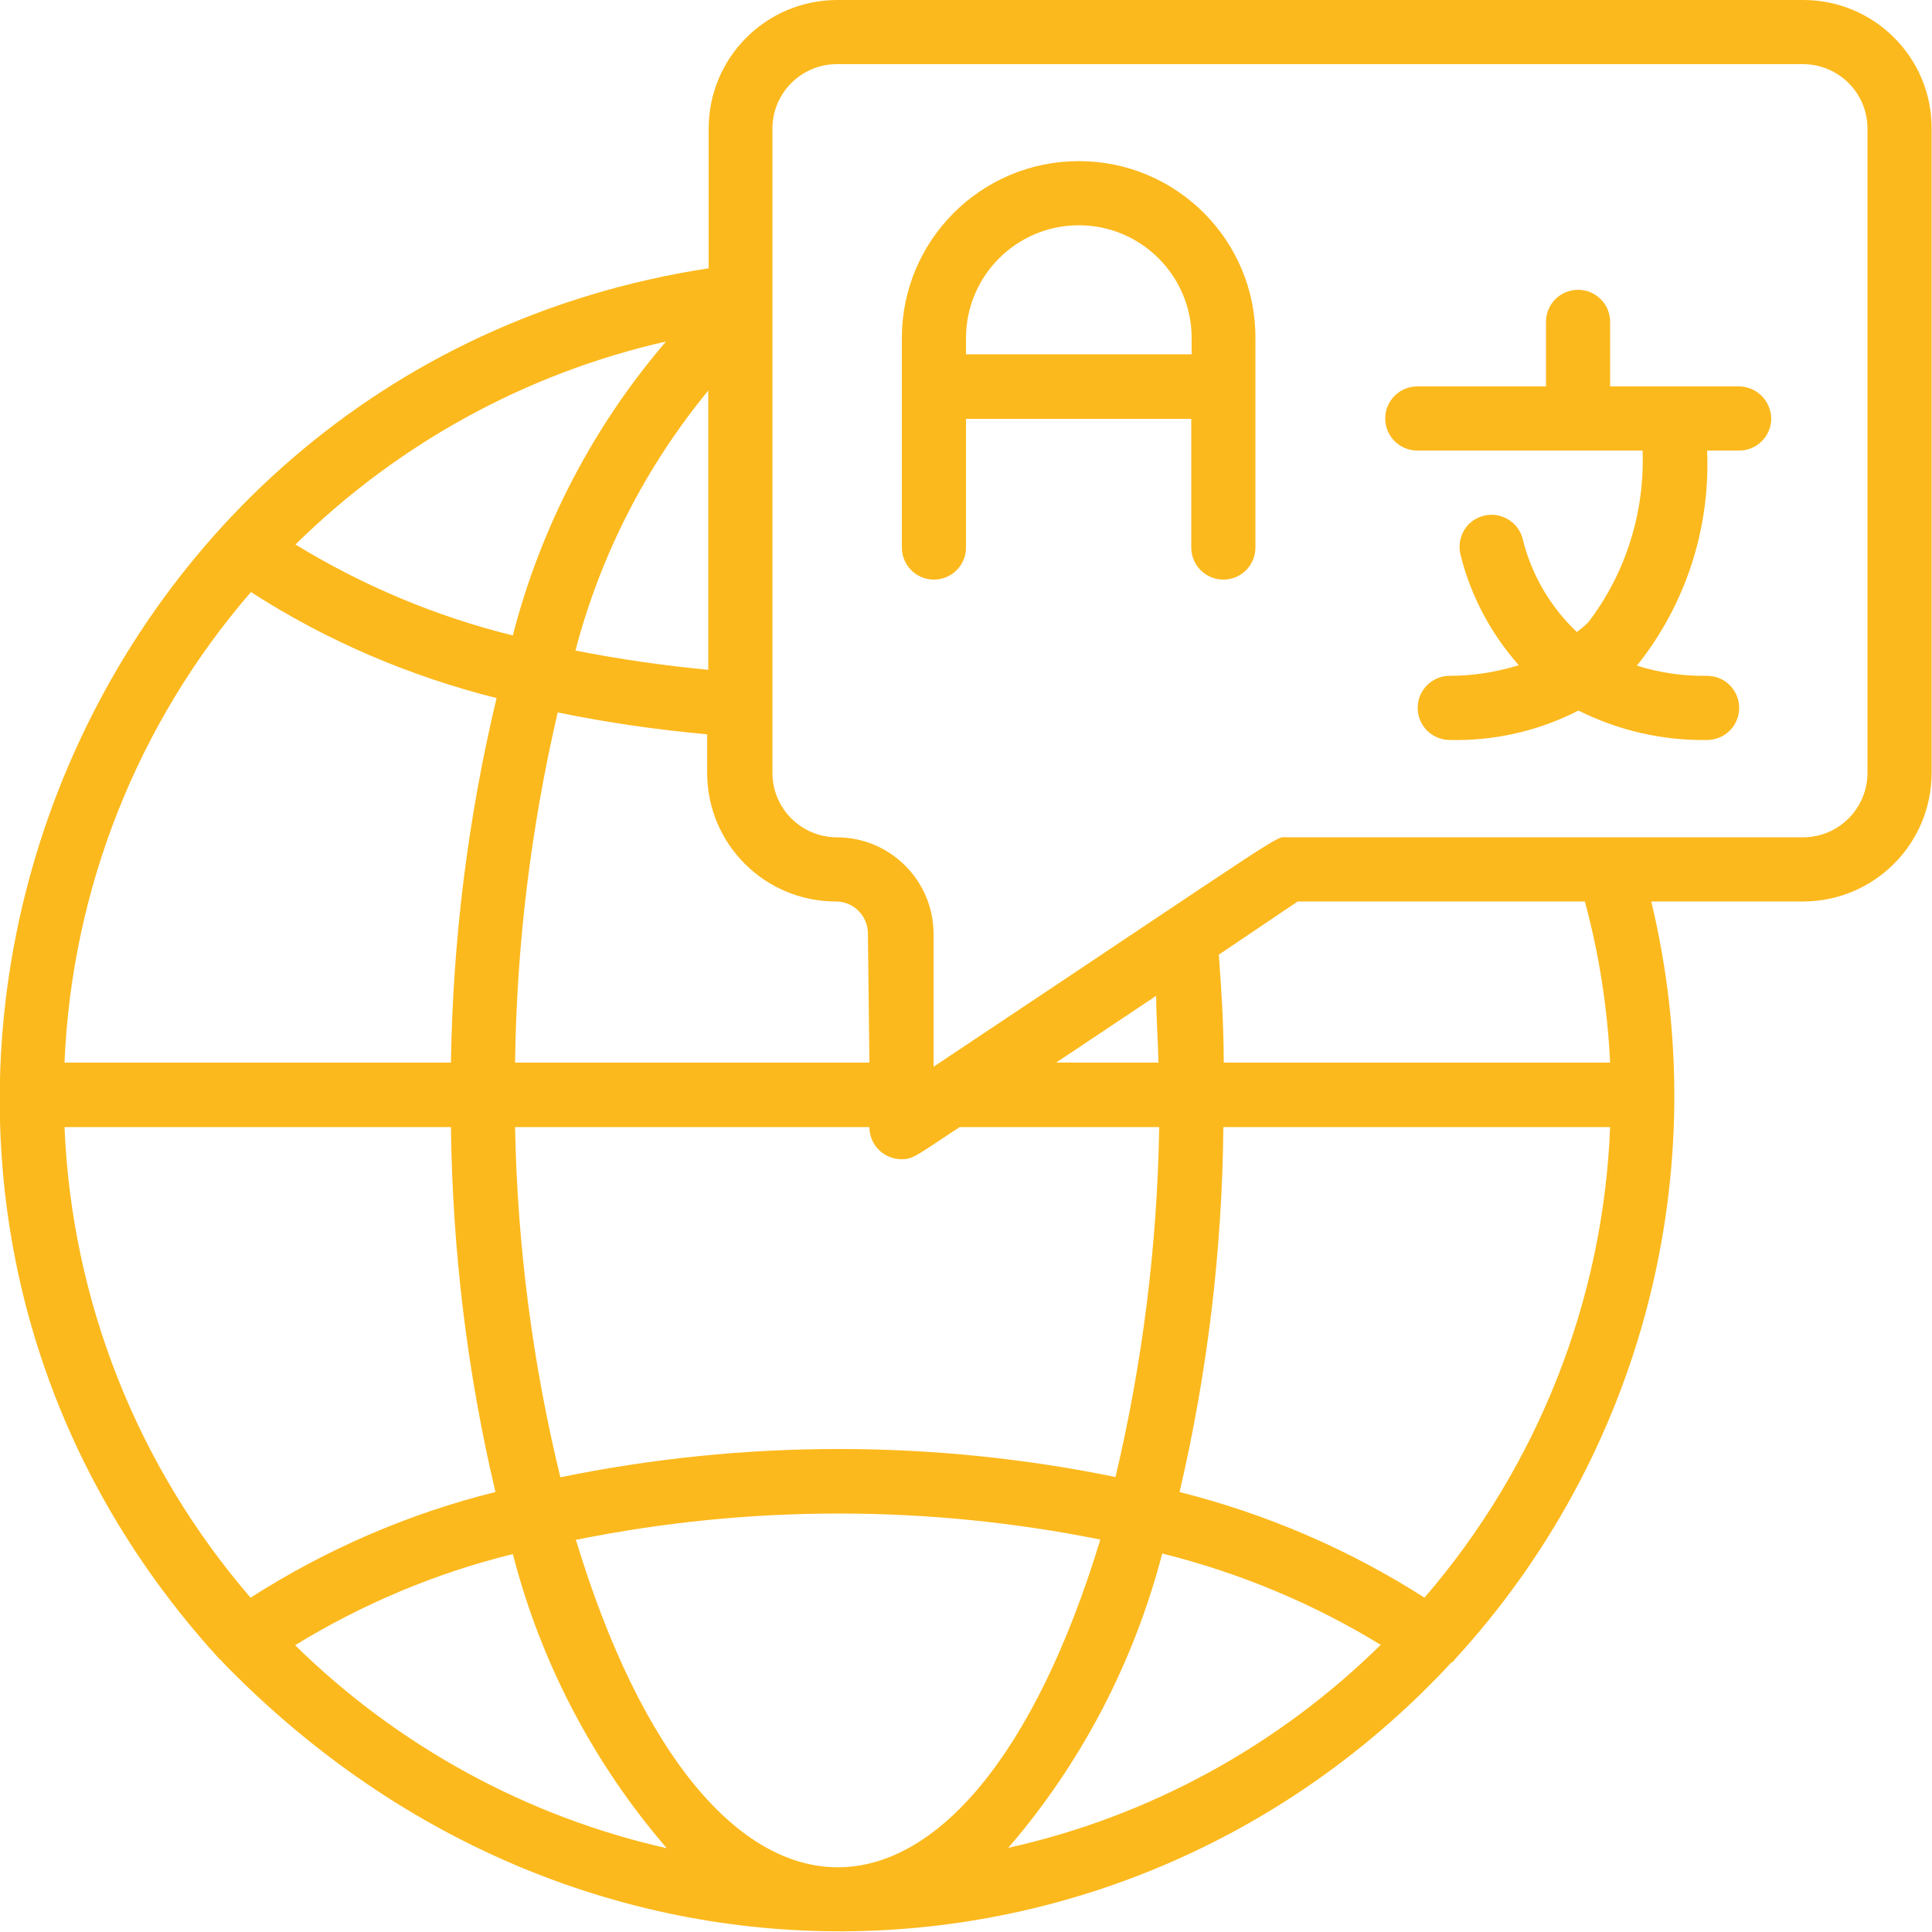
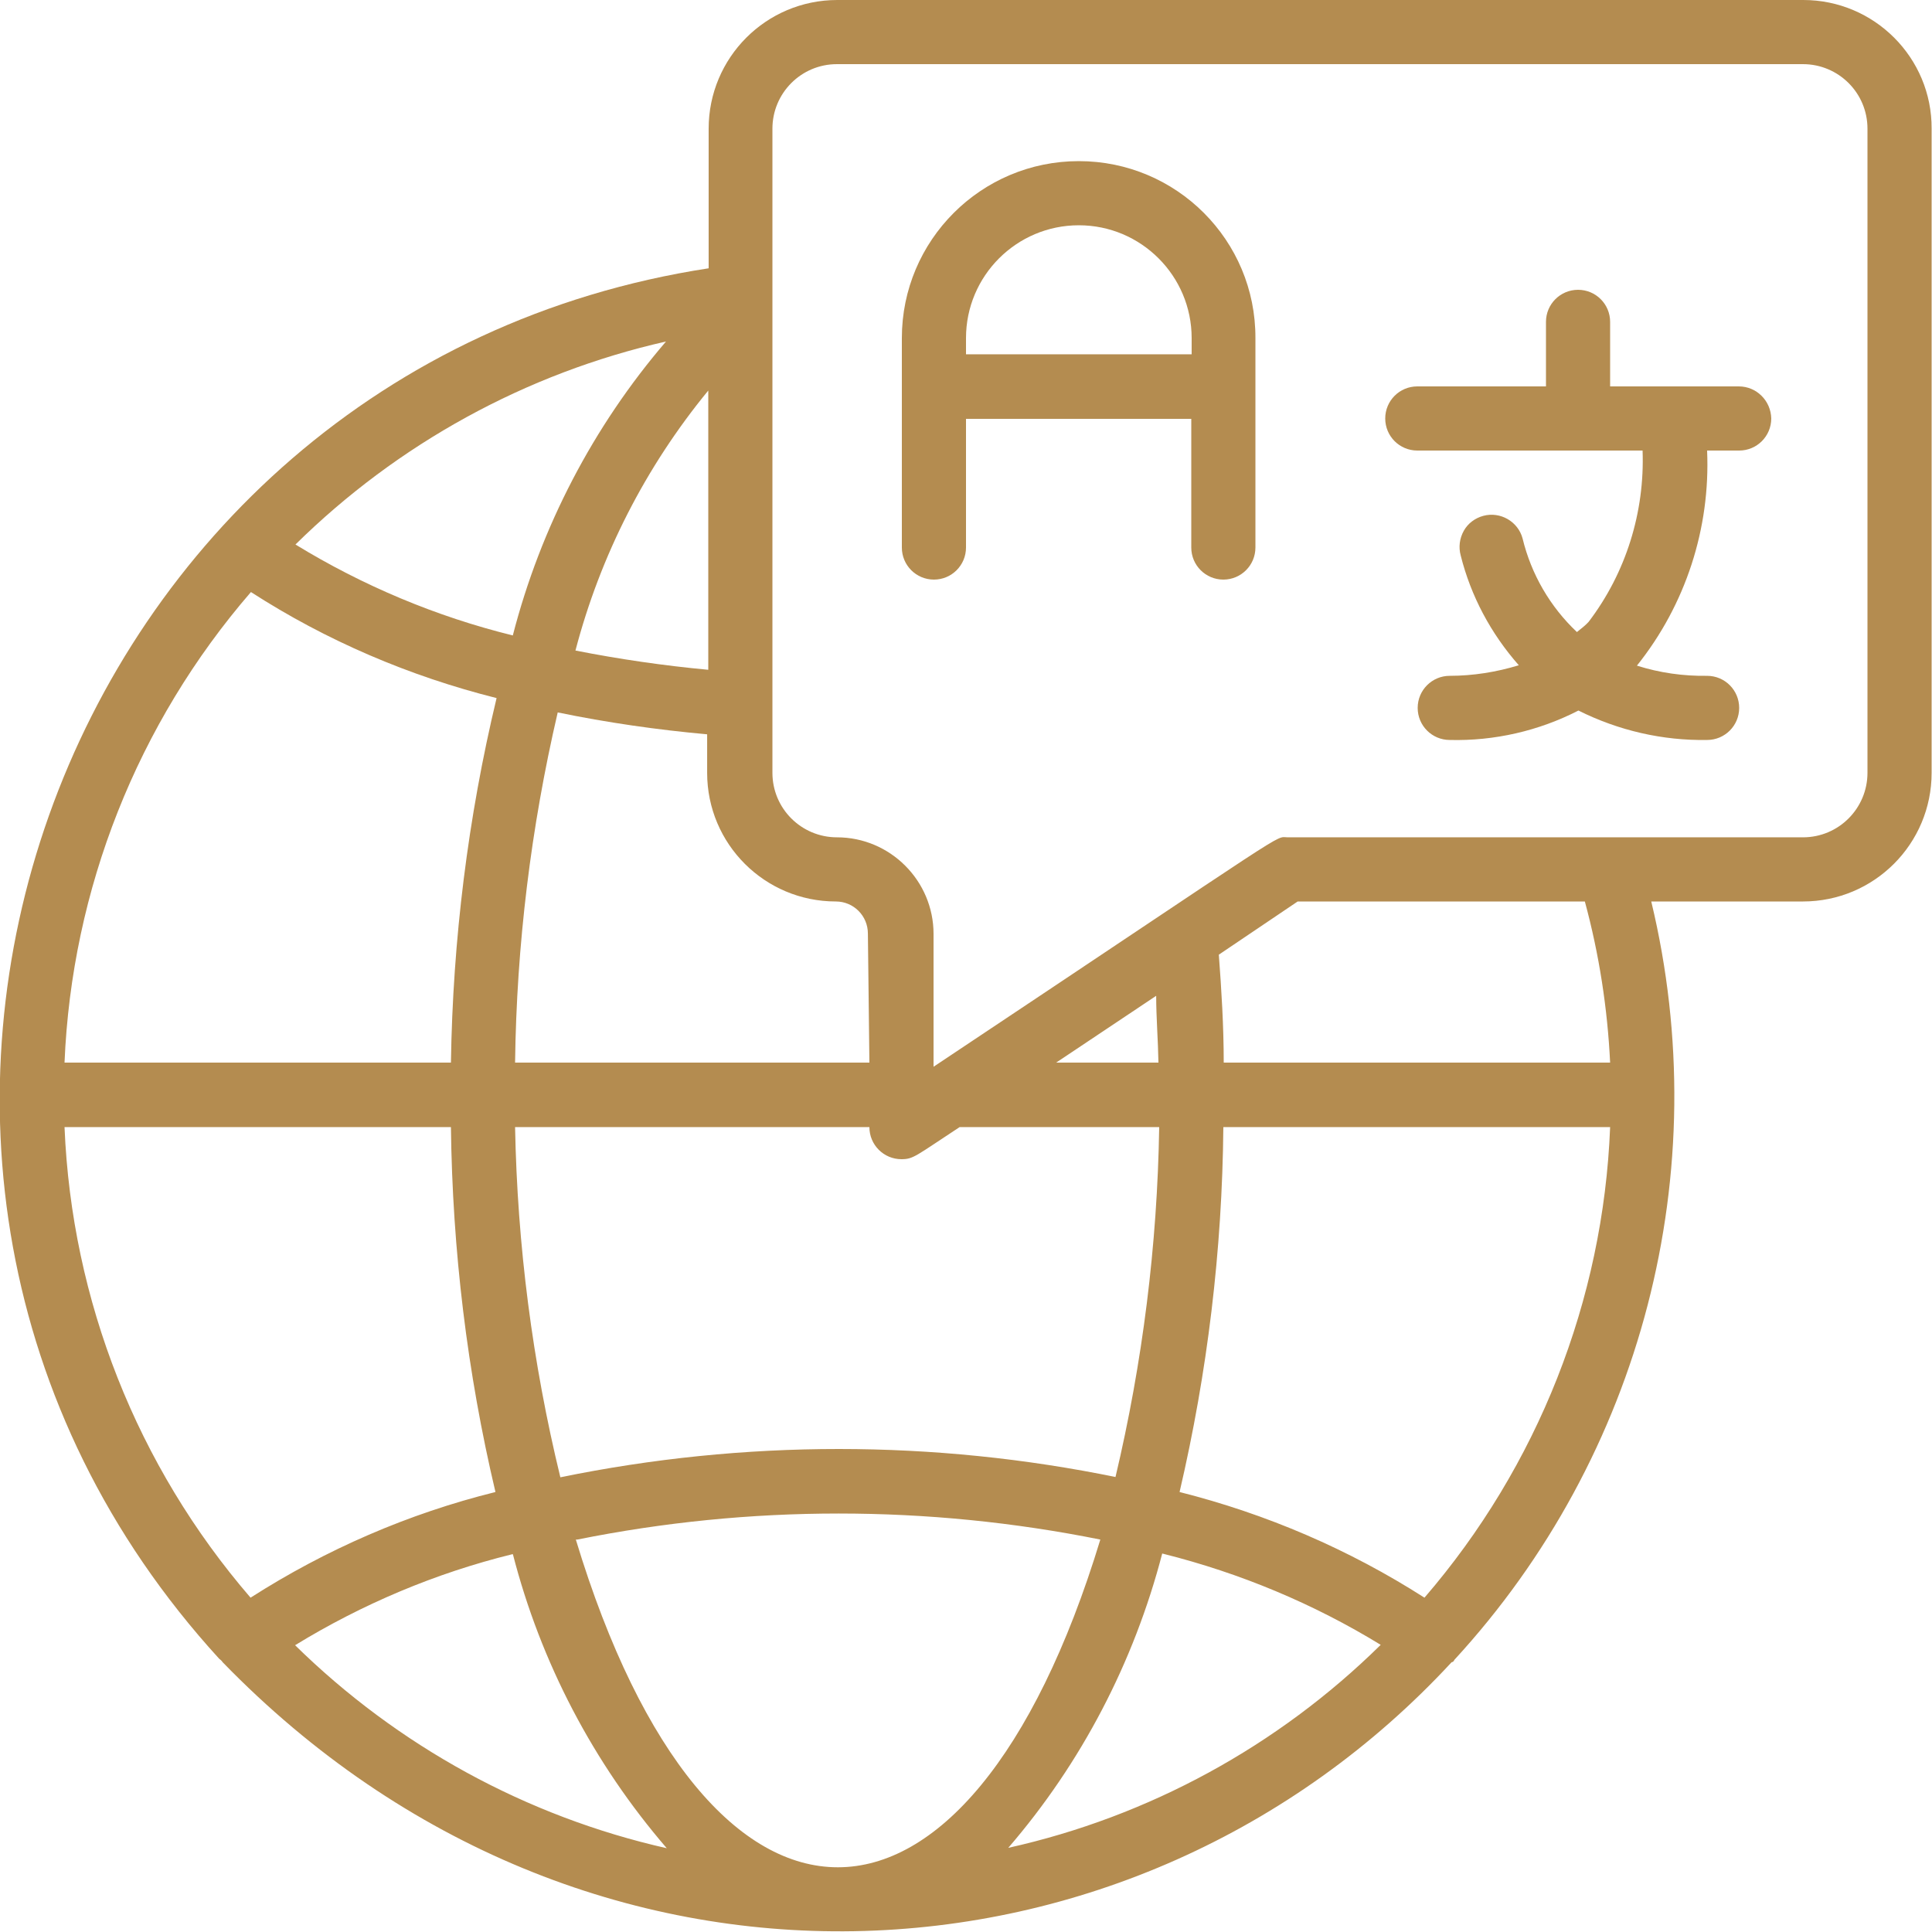
<svg xmlns="http://www.w3.org/2000/svg" version="1.1" id="Слой_1" x="0px" y="0px" viewBox="0 0 512 512" style="enable-background:new 0 0 512 512;" xml:space="preserve">
  <style type="text/css">
- 	.st0{fill:#FCB91D;}
+ 	.st0{fill:#b48c50;}
</style>
  <g id="_x30_02---Global-Language" transform="translate(-1)">
    <path id="Shape" class="st0" d="M478.9,0h-256c-18.9,0-34.1,15.3-34.1,34.1v37C15.3,97.7-60.7,308.5,59.1,439.6   c0,0,0.7,0.5,0.9,0.9c96.3,99.2,241.6,90.9,325.7,0c0,0,0.5,0,0.7-0.6c49.8-54.1,69.4-129.5,52.2-201h40.2   c18.9,0,34.1-15.3,34.1-34.1V34.1C513,15.3,497.7,0,478.9,0z M307.4,263.9c0,5.8,0.5,11.7,0.6,17.7h-27.1L307.4,263.9z    M427.7,298.7c-1.8,45.9-19.2,89.9-49.2,124.7c-20-12.8-41.9-22.2-64.9-28c7.4-31.7,11.3-64.1,11.6-96.7H427.7z M18.1,298.7h102.4   c0.4,32.6,4.3,65,11.8,96.7c-23,5.7-44.9,15.2-64.9,28C37.3,388.5,20,344.6,18.1,298.7L18.1,298.7z M67.5,156.9   c20,12.9,42,22.3,65.1,28.1c-7.6,31.7-11.6,64.1-12.1,96.6H18.1C20,235.7,37.4,191.7,67.5,156.9z M188.7,177.5   c-11.8-1.1-23.5-2.8-35.2-5.1c6.6-25.2,18.6-48.7,35.2-68.9V177.5z M136.9,168.4c-20.3-5-39.8-13.2-57.6-24.1   c27.1-26.7,61.1-45.4,98.2-53.8C158.2,113,144.3,139.7,136.9,168.4z M136.9,411.8c7.4,28.8,21.4,55.5,40.8,78   c-37.2-8.4-71.3-27.1-98.5-53.8c17.8-10.9,37.2-19.1,57.5-24.1H136.9z M154,408c45.7-9.2,92.8-9.2,138.6,0   c-35.2,115.7-103.9,115.9-139,0H154z M309.4,411.8c20.3,5.1,39.7,13.2,57.5,24.1c-27.2,26.8-61.4,45.5-98.7,53.8   c19.4-22.5,33.3-49.2,40.8-78L309.4,411.8z M297,391.5c-48.6-10-98.8-10-147.5,0c-7.4-30.4-11.4-61.5-12-92.8h93.9   c0,4.7,3.8,8.5,8.5,8.5c3.2,0,3.8-0.9,15.4-8.5h52.9c-0.5,31.3-4.4,62.4-11.6,92.8H297z M231.4,281.6h-93.9   c0.4-31.2,4.2-62.3,11.3-92.8c13.1,2.7,26.3,4.6,39.6,5.8v10.2c0,18.9,15.3,34.1,34.1,34.1c4.7,0,8.5,3.8,8.5,8.5L231.4,281.6z    M427.7,281.6H325.3c0-9.7-0.6-19.3-1.3-28.6l20.9-14.1H421C424.8,252.9,427,267.2,427.7,281.6z M495.9,204.8   c0,9.4-7.6,17.1-17.1,17.1H342.3c-3.8,0,3.7-4.2-93.9,60.8v-35.2c0-14.1-11.5-25.6-25.6-25.6c-9.4,0-17.1-7.6-17.1-17.1V34.1   c0-9.4,7.6-17.1,17.1-17.1h256c9.4,0,17.1,7.6,17.1,17.1V204.8z" />
    <path id="Shape_1_" class="st0" d="M286.9,42.7c-25.9,0-46.9,21-46.9,46.9v55.5c0,4.7,3.8,8.5,8.5,8.5c4.7,0,8.5-3.8,8.5-8.5v-34.1   h59.7v34.1c0,4.7,3.8,8.5,8.5,8.5s8.5-3.8,8.5-8.5V89.6C333.8,63.7,312.8,42.7,286.9,42.7z M257,93.9v-4.3   c0-16.5,13.4-29.9,29.9-29.9c16.5,0,29.9,13.4,29.9,29.9v4.3H257z" />
    <path id="Shape_2_" class="st0" d="M461.8,102.4h-34.1V85.3c0-4.7-3.8-8.5-8.5-8.5s-8.5,3.8-8.5,8.5v17.1h-34.1   c-4.7,0-8.5,3.8-8.5,8.5c0,4.7,3.8,8.5,8.5,8.5h59.7c0.6,16.3-4.4,32.4-14.3,45.4c-0.9,1-2,1.8-3.1,2.7   c-7.1-6.7-12.1-15.3-14.4-24.8c-1.2-4.5-5.9-7.2-10.4-6c-2.2,0.6-4.1,2-5.2,4s-1.4,4.3-0.8,6.5c2.7,10.8,8,20.7,15.4,29.1   c-5.9,1.8-12.1,2.8-18.3,2.8c-4.7,0-8.5,3.8-8.5,8.5c0,4.7,3.8,8.5,8.5,8.5c11.8,0.3,23.6-2.4,34.1-7.8c10.6,5.3,22.3,8,34.1,7.8   c4.7,0,8.5-3.8,8.5-8.5c0-4.7-3.8-8.5-8.5-8.5c-6.3,0.1-12.6-0.8-18.6-2.7c12.9-16.1,19.5-36.4,18.6-57h8.5c4.7,0,8.5-3.8,8.5-8.5   C470.3,106.2,466.5,102.4,461.8,102.4L461.8,102.4z" />
  </g>
</svg>
